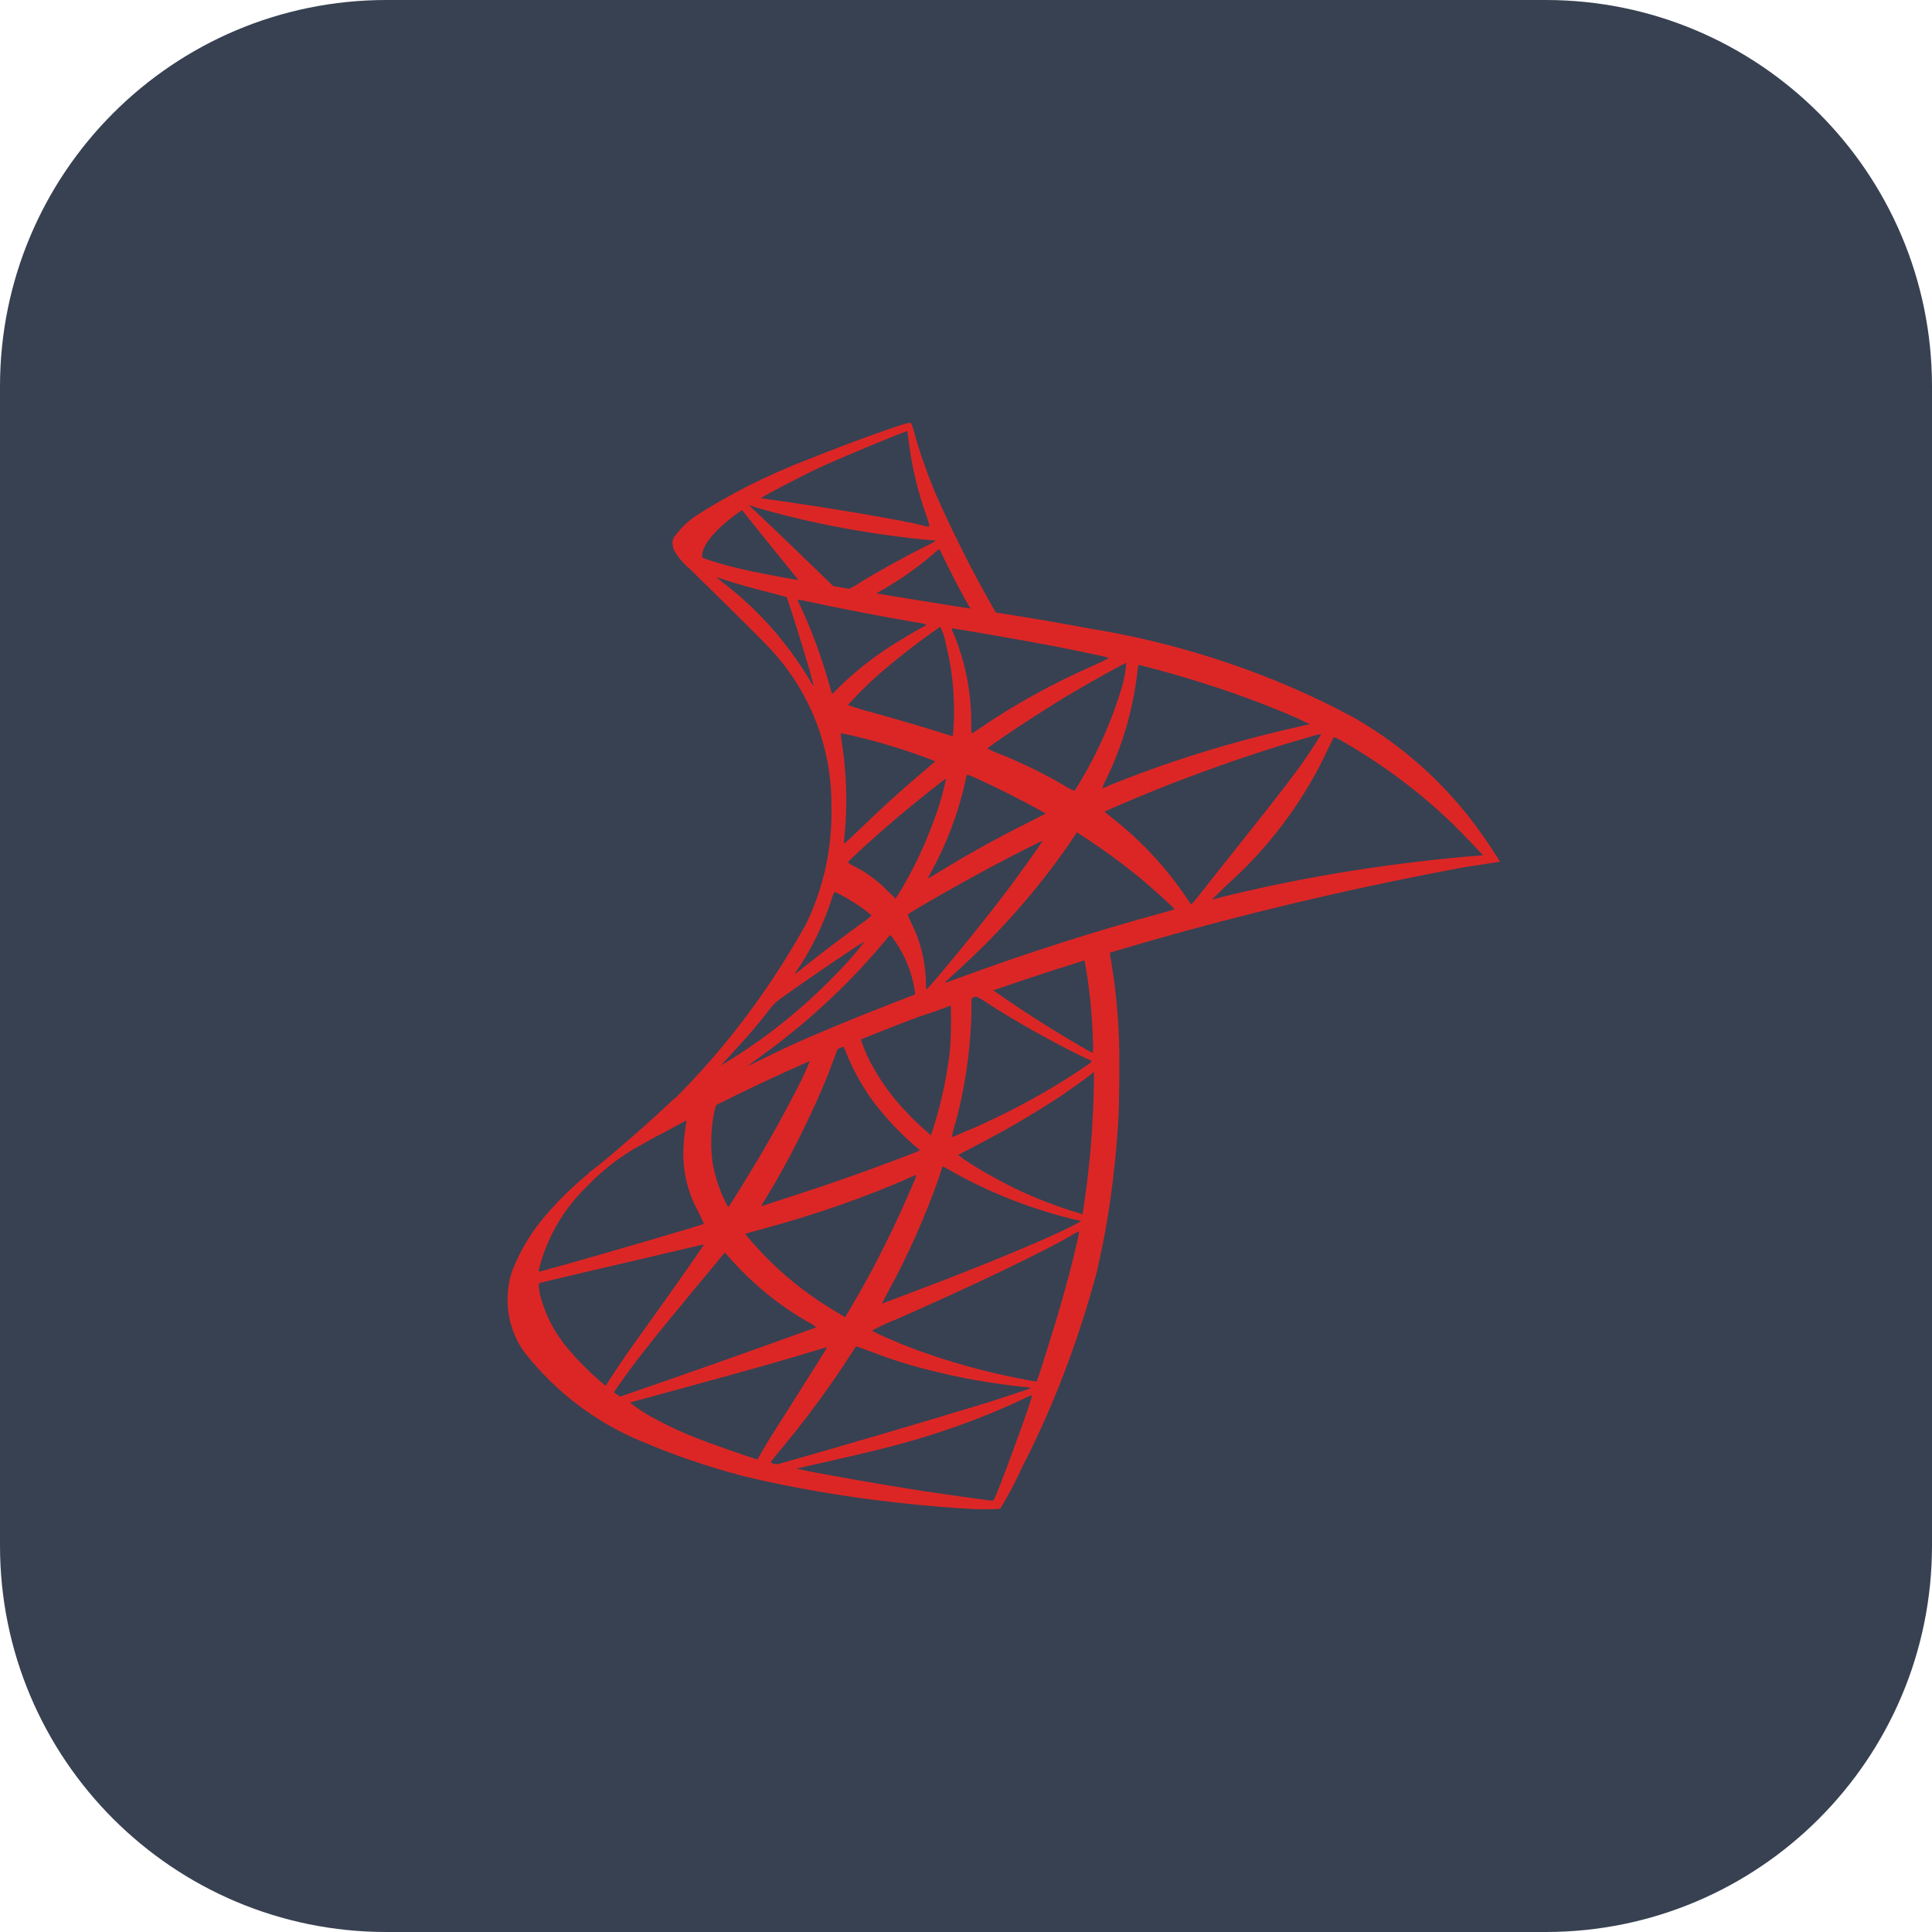
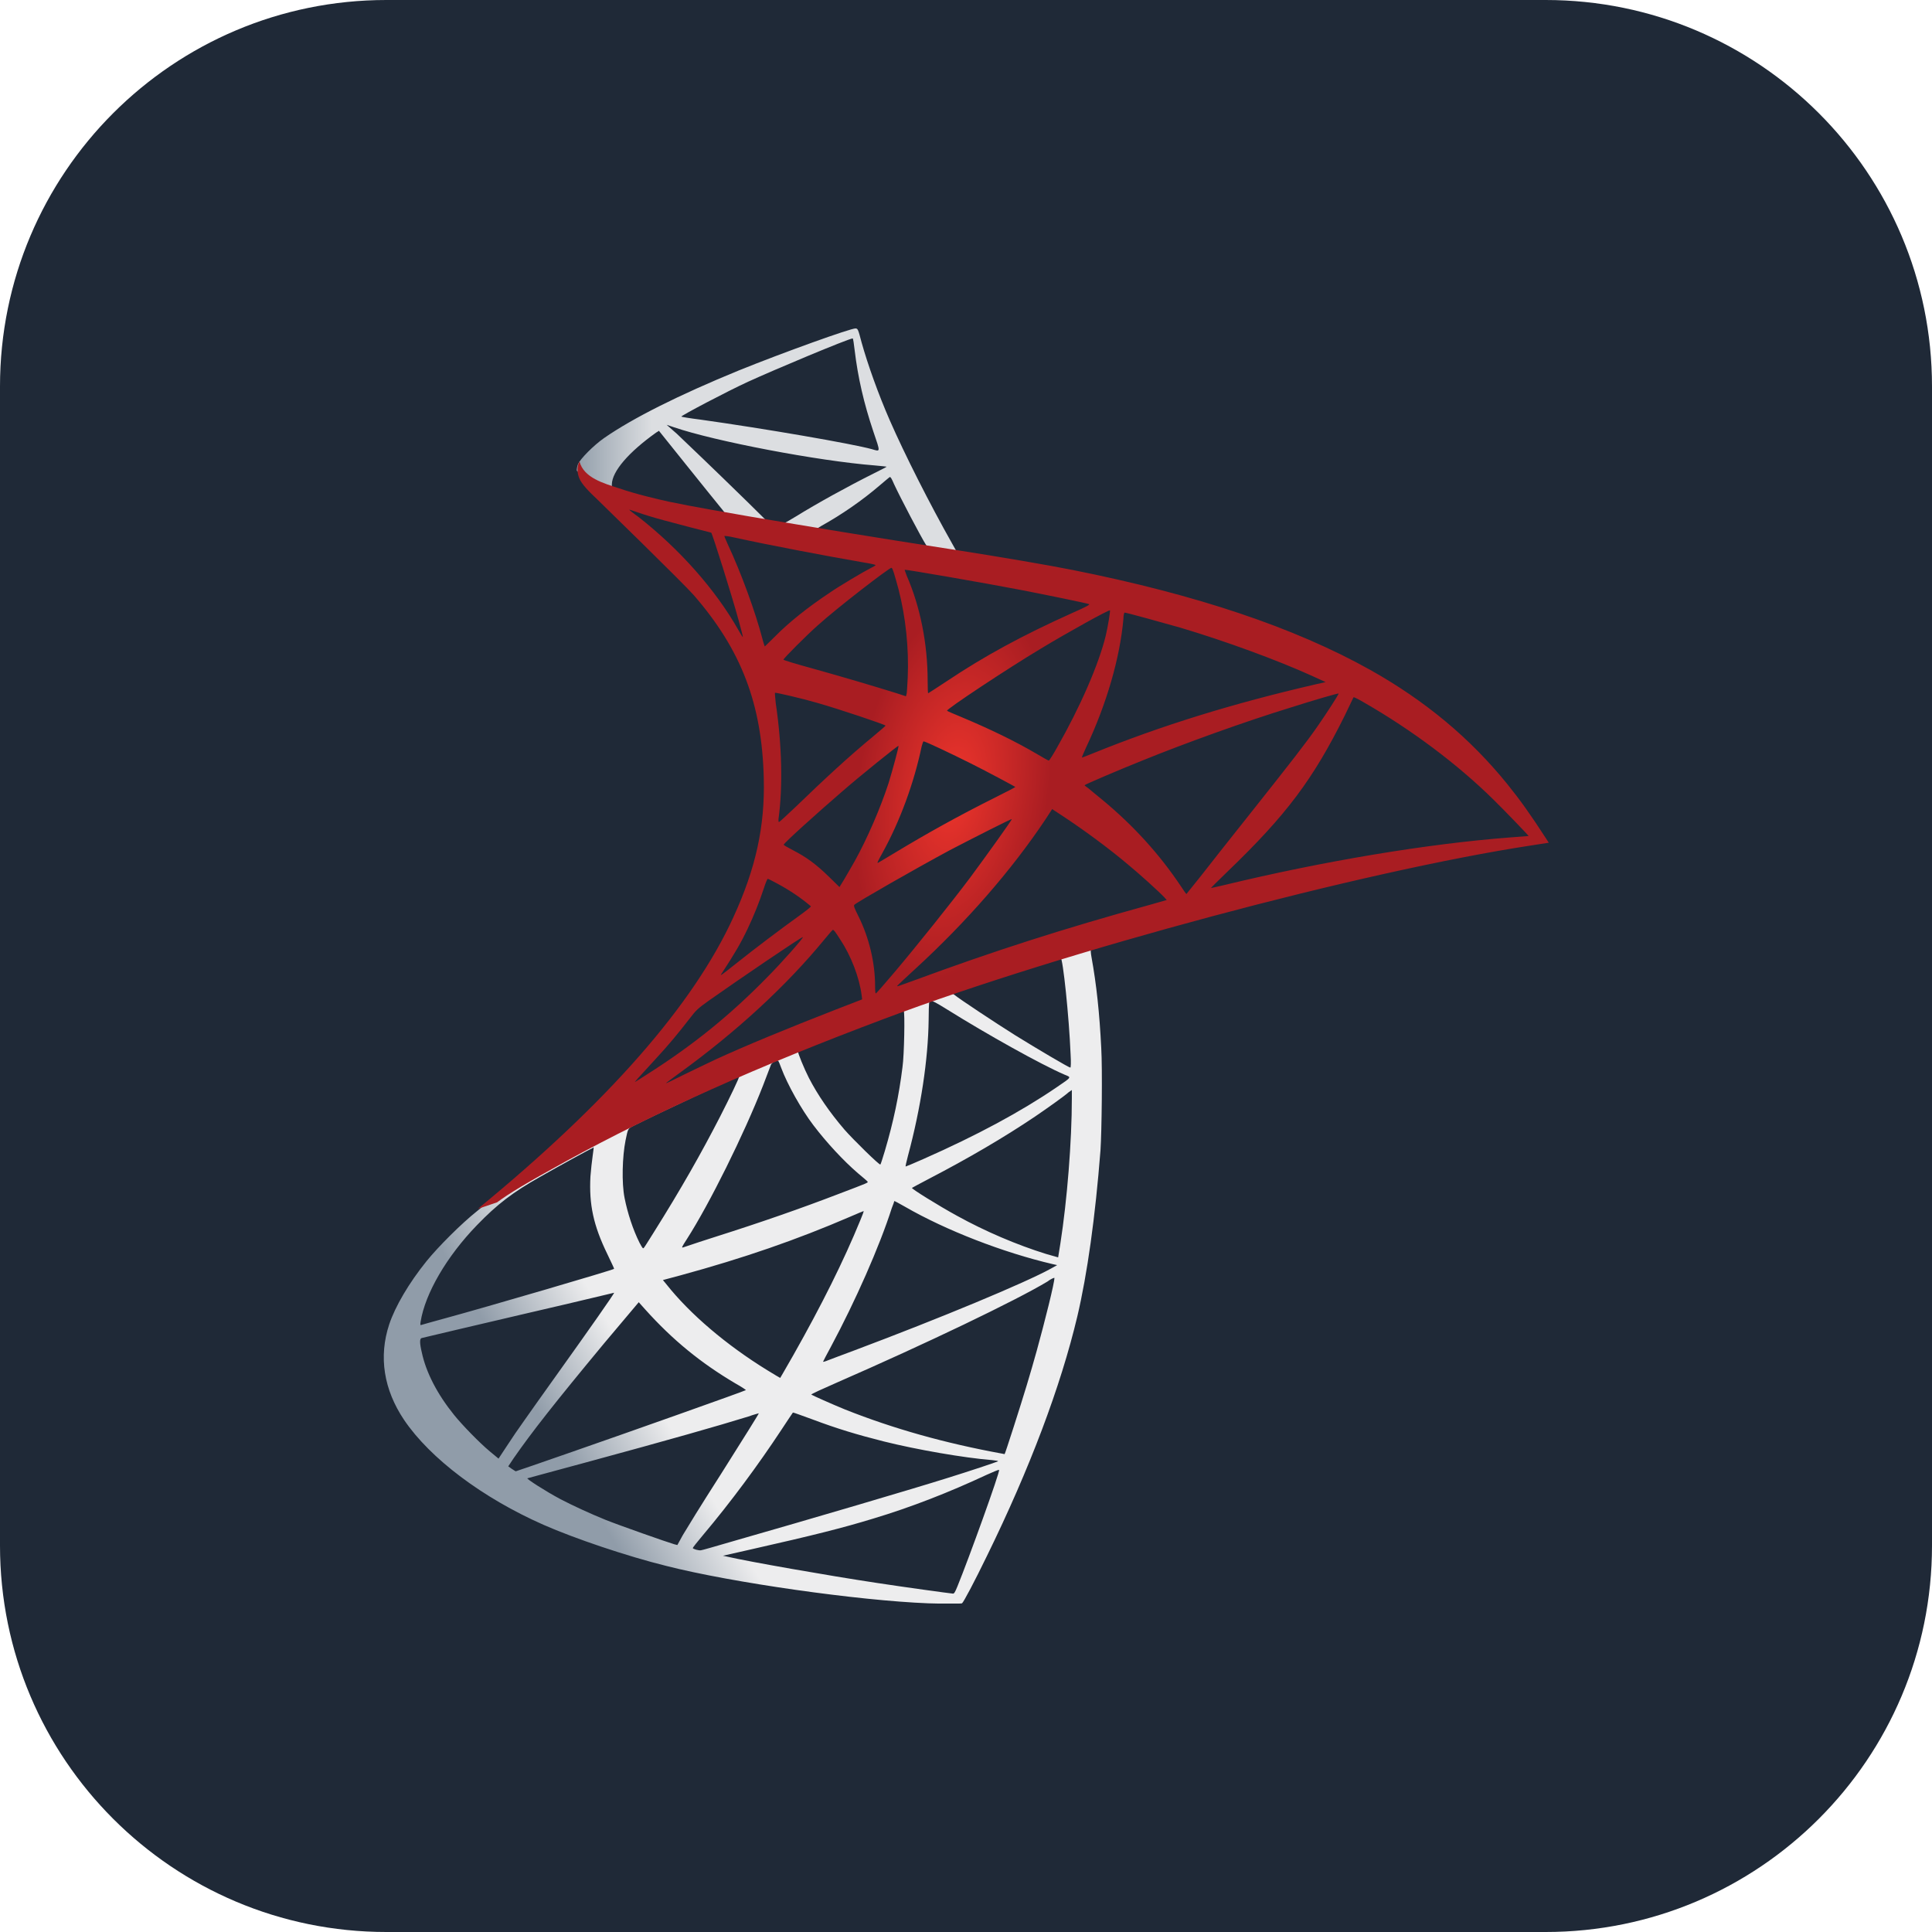
<svg xmlns="http://www.w3.org/2000/svg" viewBox="0 0 256 256" width="256" height="256">
  <defs>
    <clipPath id="bgc">
      <rect width="256" height="256" rx="51.2" />
    </clipPath>
-     <filter id="f_o4" color-interpolation-filters="sRGB">
-       <feFlood flood-color="#dc2626" result="c" />
-       <feComposite in="c" in2="SourceAlpha" operator="in" />
-     </filter>
  </defs>
-   <rect width="256" height="256" rx="51.2" fill="#374151" />
-   <g opacity="1" transform="translate(133,128) rotate(0)" filter="url(#f_o4)">
-     <svg x="-76.8" y="-76.8" width="153.6" height="153.6" viewBox="0 0 32 32">
-       <g id="SVGRepo_bgCarrier" stroke-width="0" />
-       <g id="SVGRepo_tracerCarrier" stroke-linecap="round" stroke-linejoin="round" />
-       <g id="SVGRepo_iconCarrier">
-         <path d="M16.776 27.848h0.008c0.019 0.047-0.719 2.087-0.987 2.734-0.061 0.145-0.082 0.181-0.115 0.179q-0.897-0.113-1.791-0.25c-1.132-0.172-3.028-0.504-3.506-0.612l-0.111-0.025 0.679-0.152c1.455-0.327 2.153-0.504 2.862-0.721 1.059-0.328 1.944-0.677 2.797-1.083l-0.125 0.054c0.076-0.039 0.173-0.080 0.271-0.116l0.020-0.006zM11.124 26.522c0.006 0.006-0.316 0.522-0.882 1.415-0.24 0.376-0.511 0.806-0.604 0.952-0.094 0.147-0.23 0.372-0.302 0.5l-0.134 0.231-0.067-0.017c-0.162-0.044-1.311-0.45-1.613-0.57-0.429-0.17-0.777-0.333-1.114-0.514l0.057 0.028c-0.299-0.149-0.555-0.314-0.793-0.503l0.009 0.007 1.381-0.377c1.989-0.542 3.090-0.854 3.811-1.080 0.136-0.041 0.249-0.074 0.25-0.071zM11.926 26.5c0.004-0.004 0.206 0.067 0.452 0.16 0.447 0.178 1.009 0.357 1.584 0.501l0.099 0.021c0.713 0.185 1.579 0.34 2.463 0.435l0.083 0.007c0.1 0.008 0.152 0.020 0.137 0.030-0.031 0.020-0.7 0.242-1.191 0.397q-2.889 0.879-5.793 1.703c-0.003 0-0.007 0-0.011 0-0.068 0-0.132-0.019-0.187-0.051l0.002 0.001c0.080-0.115 0.16-0.215 0.244-0.311l-0.003 0.003c0.613-0.73 1.22-1.538 1.781-2.379l0.063-0.1q0.137-0.21 0.275-0.419zM8.302 23.909l0.146 0.164c0.605 0.684 1.308 1.264 2.092 1.72l0.040 0.022c0.093 0.047 0.173 0.1 0.245 0.161l-0.002-0.001q-2.698 0.978-5.411 1.912-0.046-0.028-0.090-0.060l-0.084-0.060 0.131-0.19c0.425-0.616 0.96-1.293 2.131-2.702zM7.721 23.687c0.011 0.011-0.567 0.838-1.375 1.969l-0.734 1.028c-0.121 0.174-0.306 0.447-0.411 0.61l-0.191 0.295-0.202-0.171c-0.305-0.268-0.581-0.55-0.836-0.851l-0.010-0.012c-0.346-0.409-0.609-0.901-0.753-1.441l-0.006-0.026c-0.047-0.217-0.050-0.327-0.004-0.341q1.207-0.291 2.417-0.569l1.625-0.381c0.261-0.063 0.477-0.113 0.48-0.111zM18.077 23.333l0.003 0.004c0 0.1-0.229 1.035-0.42 1.712-0.16 0.566-0.295 1.010-0.544 1.796q-0.095 0.318-0.21 0.63c-1.418-0.246-2.677-0.611-3.875-1.096l0.126 0.045q-0.407-0.159-0.799-0.354c0.163-0.092 0.363-0.189 0.569-0.273l0.038-0.014c2.068-0.901 4.21-1.928 4.942-2.369 0.048-0.035 0.104-0.062 0.165-0.079l0.004-0.001zM13.591 21.767c-0.025 0.084-0.052 0.154-0.083 0.222l0.004-0.011c-0.538 1.267-1.066 2.309-1.651 3.314l0.075-0.14q-0.15 0.275-0.315 0.541c-0.006 0-0.142-0.082-0.305-0.181-0.921-0.554-1.705-1.225-2.363-2.007l-0.012-0.014-0.080-0.1 0.415-0.114c1.572-0.423 2.898-0.894 4.176-1.452l-0.19 0.074c0.178-0.075 0.325-0.136 0.327-0.132zM14.313 21.53c0.099 0.047 0.179 0.092 0.257 0.14l-0.011-0.006c1.001 0.57 2.161 1.034 3.385 1.332l0.093 0.019 0.105 0.025-0.144 0.079c-0.602 0.335-2.588 1.161-4.616 1.921q-0.321 0.12-0.641 0.242c-0.030 0.015-0.064 0.027-0.1 0.033l-0.002 0c0-0.005 0.084-0.165 0.186-0.357 0.501-0.908 0.983-1.983 1.381-3.098l0.049-0.157c0.029-0.091 0.055-0.169 0.059-0.172zM7.229 20.261c0.019 0 0.014 0.035-0.015 0.201q-0.037 0.242-0.051 0.487c-0.005 0.069-0.008 0.149-0.008 0.229 0 0.585 0.151 1.135 0.416 1.612l-0.009-0.017c0.092 0.187 0.165 0.342 0.161 0.345-0.034 0.029-3.037 0.907-3.981 1.166l-0.544 0.15c-0.034 0.010-0.036 0.003-0.025-0.075 0.231-0.9 0.694-1.671 1.32-2.273l0.002-0.002c0.426-0.449 0.918-0.83 1.462-1.128l0.031-0.015q0.614-0.352 1.24-0.681zM18.491 18.92v0.192c-0.014 1.331-0.129 2.624-0.339 3.885l0.020-0.146c-0.907-0.265-1.694-0.598-2.432-1.008l0.060 0.030c-0.412-0.217-0.759-0.434-1.090-0.671l0.028 0.019c0.004-0.005 0.192-0.104 0.417-0.221 0.984-0.509 1.797-0.993 2.58-1.517l-0.096 0.060c0.277-0.185 0.694-0.486 0.786-0.567zM10.658 18.602c-0.156 0.381-0.305 0.689-0.47 0.988l0.025-0.050c-0.439 0.857-0.924 1.701-1.566 2.73l-0.227 0.36c-0.023 0.034-0.033 0.023-0.102-0.117-0.153-0.304-0.274-0.656-0.346-1.026l-0.004-0.026c-0.027-0.18-0.043-0.388-0.043-0.599 0-0.267 0.025-0.527 0.072-0.78l-0.004 0.026c0.059-0.284 0.056-0.277 0.19-0.345 0.577-0.296 2.457-1.177 2.475-1.161zM11.568 18.227l0.012 0.005c0.025 0.046 0.048 0.1 0.068 0.156l0.002 0.008c0.21 0.515 0.462 0.96 0.764 1.366l-0.012-0.016c0.378 0.497 0.795 0.932 1.258 1.314l0.013 0.011c0.029 0.025 0.037 0.020-0.702 0.3q-1.421 0.536-2.867 1c-0.409 0.132-0.755 0.244-0.769 0.25-0.041 0.014-0.029-0.011 0.091-0.197 0.625-1.019 1.226-2.208 1.732-3.446l0.061-0.168c0.077-0.2 0.152-0.4 0.166-0.445 0.010-0.054 0.048-0.098 0.099-0.115l0.001-0c0.024-0.013 0.051-0.020 0.081-0.021h0zM14.536 17.057c0.006 0.137 0.010 0.299 0.010 0.46 0 0.302-0.013 0.602-0.038 0.898l0.003-0.039c-0.107 0.858-0.29 1.635-0.547 2.376l0.024-0.081c-0.306-0.259-0.582-0.528-0.838-0.816l-0.007-0.008c-0.314-0.355-0.592-0.753-0.82-1.183l-0.016-0.033c-0.092-0.173-0.177-0.377-0.245-0.589l-0.008-0.027c0.070-0.050 2.463-0.975 2.481-0.959zM15.165 16.816c0.15 0.056 0.28 0.129 0.397 0.218l-0.004-0.003c0.753 0.486 1.653 0.995 2.582 1.456l0.167 0.075c0.17 0.075 0.189 0.045-0.2 0.309-0.892 0.596-1.917 1.156-2.991 1.626l-0.13 0.051q-0.205 0.094-0.414 0.177c0.010-0.093 0.029-0.178 0.056-0.259l-0.003 0.009c0.278-0.949 0.452-2.043 0.483-3.174l0-0.018c0.002-0.452 0.002-0.455 0.046-0.466h0.008zM18.224 15.813c0.131 0.671 0.216 1.455 0.238 2.255l0 0.020c0.005 0.041 0.008 0.088 0.008 0.136 0 0.061-0.005 0.121-0.014 0.179l0.001-0.006c-0.035 0-0.769-0.431-1.29-0.757q-0.738-0.465-1.452-0.965c-0.044-0.035-0.039-0.036 0.332-0.164 0.631-0.217 2.129-0.697 2.177-0.697zM19.599 15.007l-6.008 1.959-5.223 2.307-1.462 0.387q-0.559 0.529-1.185 1.075c-0.462 0.401-0.895 0.765-1.225 1.027-0.436 0.362-0.826 0.749-1.18 1.167l-0.011 0.014c-0.359 0.426-0.656 0.919-0.867 1.455l-0.012 0.036c-0.079 0.232-0.124 0.499-0.124 0.777 0 0.553 0.18 1.064 0.485 1.477l-0.005-0.007c0.853 1.079 1.957 1.921 3.227 2.445l0.053 0.019c0.788 0.341 1.749 0.672 2.738 0.934l0.149 0.034c1.786 0.425 3.893 0.737 6.048 0.869l0.108 0.005c0.113 0.007 0.244 0.010 0.377 0.010 0.148 0 0.294-0.005 0.439-0.014l-0.020 0.001c0.188-0.303 0.384-0.668 0.559-1.044l0.028-0.068c0.836-1.607 1.563-3.48 2.084-5.438l0.044-0.196c0.257-1.126 0.45-2.463 0.538-3.828l0.004-0.077c0.034-0.442 0.046-1.916 0.020-2.417-0.035-0.783-0.117-1.516-0.244-2.234l0.015 0.102c-0.011-0.041-0.017-0.088-0.017-0.136 0-0.018 0.001-0.036 0.003-0.053l-0 0.002c0.017-0.012 0.074-0.031 0.812-0.246zM14.214 4.5c0.019 0.001 0.040 0.040 0.096 0.164 0.155 0.34 0.637 1.26 0.754 1.437 0.037 0.059 0.1 0.062-0.541-0.041-1.537-0.247-2.036-0.331-2.036-0.341 0.030-0.026 0.064-0.049 0.101-0.066l0.003-0.001c0.524-0.297 0.977-0.614 1.396-0.969l-0.013 0.011 0.219-0.184zM8.776 3.414l0.639 0.797c0.352 0.437 0.705 0.873 0.782 0.967 0.047 0.052 0.092 0.109 0.132 0.17l0.003 0.005c-0.017 0.014-0.925-0.162-1.406-0.274q-0.508-0.108-1.003-0.265l-0.25-0.080 0.001-0.061c0.004-0.306 0.39-0.759 1.045-1.22zM8.955 3.271l0.176 0.060c1.353 0.403 2.955 0.72 4.601 0.89l0.116 0.010c0.15 0.013 0.277 0.026 0.281 0.030-0.078 0.049-0.171 0.099-0.268 0.145l-0.017 0.007c-0.644 0.322-1.353 0.716-1.844 1.023-0.085 0.059-0.181 0.113-0.283 0.157l-0.011 0.004q-0.107-0.015-0.212-0.034l-0.18-0.029-0.456-0.444c-0.801-0.775-1.426-1.375-1.668-1.6zM13.331 1.237h0.006c0.004 0.004 0.021 0.131 0.040 0.281 0.091 0.715 0.246 1.362 0.463 1.979l-0.020-0.067c0.167 0.5 0.17 0.471-0.030 0.415-0.462-0.129-2.539-0.485-4.041-0.694q-0.224-0.029-0.446-0.066c-0.019-0.019 1.083-0.596 1.572-0.825 0.626-0.29 2.333-1 2.457-1.023zM13.407 1.004c-0.1-0.012-1.713 0.569-2.749 0.988-1.215 0.464-2.258 0.999-3.234 1.63l0.067-0.041c-0.242 0.166-0.445 0.369-0.605 0.604l-0.005 0.008c-0.017 0.045-0.026 0.097-0.026 0.151 0 0.001 0 0.002 0 0.003v-0l0.61 0.575 1.447 0.462 3.448 0.617 3.94 0.677 0.040-0.337-0.035-0.006-0.519-0.083-0.106-0.185q-0.803-1.417-1.471-2.905c-0.223-0.49-0.448-1.098-0.634-1.722l-0.028-0.108c-0.085-0.304-0.094-0.322-0.14-0.329zM12.159 15.326c-0.275 0.353-0.553 0.667-0.85 0.962l-0.001 0.001c-0.829 0.851-1.753 1.602-2.757 2.239l-0.062 0.037c-0.135 0.086-0.257 0.162-0.275 0.172-0.029 0.017 0.010-0.027 0.482-0.542 0.297-0.324 0.525-0.592 0.785-0.928 0.121-0.174 0.272-0.318 0.446-0.429l0.006-0.004c0.671-0.485 2.208-1.526 2.226-1.508zM12.863 15.152c0.021-0.004 0.050 0.035 0.174 0.219 0.252 0.376 0.431 0.823 0.506 1.304l0.002 0.019 0.010 0.091-0.621 0.24c-1.112 0.432-2.138 0.858-2.832 1.175-0.194 0.090-0.535 0.252-0.759 0.365s-0.406 0.2-0.406 0.195 0.14-0.111 0.312-0.235c1.29-0.925 2.411-1.962 3.392-3.121l0.022-0.027c0.094-0.115 0.18-0.215 0.191-0.222l0.008-0.002zM11.335 13.952c0.387 0.187 0.72 0.403 1.023 0.654l-0.008-0.007c-0.077 0.081-0.163 0.152-0.257 0.212l-0.006 0.003c-0.431 0.311-1.087 0.805-1.466 1.107-0.4 0.319-0.414 0.329-0.369 0.259 0.208-0.3 0.41-0.643 0.586-1.002l0.021-0.047c0.125-0.254 0.253-0.568 0.363-0.891l0.017-0.059c0.023-0.087 0.056-0.163 0.098-0.232l-0.002 0.004zM17.071 12.546c0.011 0.011-0.615 0.887-0.986 1.382-0.445 0.591-1.237 1.581-1.782 2.224q-0.209 0.255-0.432 0.496c-0.012 0.004-0.019-0.062-0.020-0.166-0.005-0.596-0.147-1.157-0.395-1.657l0.010 0.022c-0.104-0.21-0.121-0.26-0.1-0.28 0.085-0.077 1.408-0.832 2.242-1.278 0.574-0.307 1.453-0.755 1.463-0.743zM18.019 12.309l0.221 0.144c0.597 0.393 1.109 0.773 1.598 1.179l-0.030-0.024c0.257 0.215 0.756 0.662 0.858 0.77l0.055 0.059-0.367 0.103q-2.818 0.769-5.561 1.779c-0.209 0.076-0.387 0.14-0.4 0.14-0.026 0-0.052 0.024 0.416-0.407 1.136-1.036 2.14-2.184 3.006-3.435l0.044-0.067zM14.41 10.824c-0.076 0.354-0.158 0.647-0.255 0.933l0.017-0.059c-0.293 0.865-0.646 1.612-1.072 2.309l0.028-0.050-0.112 0.184-0.254-0.246c-0.241-0.246-0.52-0.454-0.827-0.616l-0.018-0.009c-0.084-0.038-0.156-0.081-0.224-0.13l0.004 0.002c0-0.037 0.775-0.741 1.372-1.247 0.429-0.362 1.33-1.083 1.34-1.072zM15.004 10.719c0.064 0.012 0.654 0.287 1.098 0.51 0.406 0.204 1.022 0.532 1.053 0.561 0.004 0.004-0.212 0.116-0.482 0.251-0.854 0.427-1.585 0.83-2.347 1.296-0.219 0.134-0.4 0.242-0.406 0.242-0.019 0-0.012-0.016 0.11-0.239 0.395-0.721 0.713-1.557 0.91-2.438l0.012-0.064c0.018-0.077 0.037-0.125 0.051-0.121zM25.111 9.682c0.099 0.034 0.184 0.076 0.263 0.128l-0.004-0.003c1.152 0.666 2.147 1.421 3.038 2.283l-0.004-0.004c0.242 0.237 0.834 0.854 0.825 0.858l-0.454 0.036c-2.513 0.227-4.799 0.622-7.020 1.182l0.309-0.066c-0.16 0.037-0.297 0.070-0.307 0.070-0.009 0 0.166-0.175 0.389-0.39 1.136-1.011 2.063-2.229 2.726-3.598l0.030-0.069c0.11-0.222 0.204-0.416 0.207-0.427h0.003zM24.764 9.591c0.009 0.010-0.292 0.481-0.48 0.75-0.275 0.392-0.671 0.907-1.576 2.046l-1.192 1.502q-0.163 0.212-0.336 0.416c-0.042-0.053-0.084-0.112-0.124-0.174l-0.005-0.009c-0.525-0.777-1.132-1.445-1.821-2.018l-0.016-0.013q-0.166-0.139-0.337-0.272c-0.035-0.024-0.065-0.049-0.092-0.078l-0-0c0-0.012 0.771-0.342 1.36-0.582q1.71-0.687 3.471-1.237c0.552-0.169 1.14-0.337 1.148-0.33zM11.505 9.578c0.012-0.012 0.642 0.135 0.986 0.231 0.668 0.187 1.205 0.372 1.729 0.582l-0.115-0.040c0 0.005-0.121 0.111-0.269 0.235-0.594 0.496-1.167 1.016-1.853 1.678q-0.185 0.186-0.385 0.356c-0.009 0-0.012-0.029-0.008-0.062 0.040-0.341 0.063-0.736 0.063-1.136 0-0.566-0.045-1.122-0.133-1.663l0.008 0.059c-0.013-0.070-0.022-0.152-0.025-0.235l-0-0.003zM19.728 7.689c0.041 0 0.869 0.225 1.296 0.354 1.245 0.372 2.271 0.756 3.265 1.198l-0.172-0.068 0.331 0.15-0.234 0.054c-2.031 0.457-3.779 1.013-5.459 1.701l0.226-0.082c-0.134 0.055-0.25 0.1-0.259 0.1 0.025-0.088 0.057-0.165 0.097-0.237l-0.003 0.006c0.438-0.879 0.748-1.902 0.874-2.981l0.004-0.044c0.007-0.084 0.022-0.151 0.034-0.151zM19.383 7.635c-0.018 0.223-0.054 0.427-0.106 0.625l0.006-0.025c-0.297 0.999-0.686 1.869-1.171 2.675l0.029-0.052c-0.064 0.119-0.127 0.22-0.196 0.316l0.006-0.008c-0.106-0.045-0.196-0.093-0.281-0.148l0.007 0.004c-0.493-0.292-1.078-0.584-1.685-0.836l-0.096-0.035q-0.176-0.069-0.347-0.15c-0.030-0.027 1.428-0.993 2.202-1.457 0.619-0.371 1.615-0.926 1.632-0.908zM14.559 6.68c0.014-0.013 1.879 0.31 2.727 0.472 0.632 0.121 1.546 0.312 1.601 0.336 0.027 0.010-0.067 0.062-0.371 0.2-1.147 0.504-2.124 1.044-3.045 1.66l0.071-0.045c-0.232 0.155-0.426 0.282-0.43 0.282-0.006-0.063-0.009-0.136-0.009-0.209 0-0.027 0-0.055 0.001-0.082l-0 0.004c0-0.005 0-0.011 0-0.018 0-0.885-0.18-1.727-0.504-2.494l0.016 0.042c-0.021-0.042-0.040-0.092-0.055-0.144l-0.001-0.006zM14.247 6.635c0.075 0.146 0.132 0.316 0.16 0.495l0.001 0.010c0.14 0.544 0.22 1.168 0.22 1.811 0 0.232-0.010 0.462-0.031 0.689l0.002-0.029-0.015 0.047-0.234-0.075c-0.485-0.155-1.275-0.387-1.952-0.575q-0.354-0.091-0.7-0.212c0.256-0.284 0.518-0.546 0.793-0.794l0.009-0.008c0.519-0.453 1.088-0.899 1.68-1.314l0.066-0.044zM10.314 5.888c0.091 0.009 0.174 0.024 0.255 0.045l-0.011-0.002c0.774 0.17 2.156 0.437 3.043 0.587 0.101 0.012 0.192 0.032 0.28 0.062l-0.010-0.003c-0.035 0.031-0.075 0.057-0.12 0.076l-0.003 0.001c-0.149 0.075-0.752 0.436-0.953 0.571-0.482 0.319-0.903 0.657-1.29 1.029l0.003-0.003q-0.12 0.123-0.246 0.24c-0.019-0.047-0.037-0.105-0.050-0.163l-0.001-0.008c-0.244-0.87-0.521-1.608-0.851-2.316l0.039 0.093q-0.049-0.101-0.089-0.206zM8.077 5.271c0.068 0.016 0.126 0.035 0.181 0.056l-0.010-0.003c0.17 0.058 0.395 0.125 0.657 0.199 0.182 0.050 0.384 0.105 0.599 0.159 0.272 0.070 0.499 0.13 0.501 0.134 0.030 0.034 0.489 1.497 0.645 2.058 0.060 0.215 0.105 0.394 0.101 0.397-0.041-0.051-0.079-0.108-0.11-0.169l-0.003-0.006c-0.626-1.039-1.406-1.916-2.321-2.628l-0.021-0.016q-0.113-0.086-0.22-0.18zM6.908 4.135c-0.030 0.059-0.048 0.128-0.048 0.202 0 0.070 0.016 0.136 0.044 0.194l-0.001-0.003c0.114 0.197 0.256 0.364 0.422 0.502l0.003 0.002s2.018 1.969 2.266 2.254c1.023 1.118 1.65 2.613 1.65 4.254 0 0.021-0 0.043-0 0.064l0-0.003c0.001 0.050 0.002 0.109 0.002 0.168 0 1.128-0.265 2.193-0.736 3.138l0.018-0.041c-1.527 2.742-3.544 5.030-5.954 6.82l-0.057 0.040 0.45-0.15c0.456-0.317 0.985-0.635 1.533-0.919l0.081-0.038c2.067-1.14 4.539-2.27 7.096-3.225l0.4-0.131c4.265-1.603 9.372-3.016 14.634-3.989l0.991-0.152-0.062-0.1c-0.31-0.491-0.61-0.909-0.933-1.309l0.020 0.026c-0.886-1.084-1.955-1.981-3.165-2.653l-0.056-0.028c-2.024-1.075-4.373-1.893-6.854-2.328l-0.144-0.021q-1.365-0.257-2.738-0.469-2.456-0.377-4.904-0.8c-0.531-0.094-1.325-0.226-1.851-0.34-0.488-0.104-0.891-0.215-1.284-0.346l0.083 0.024c-0.335-0.131-0.806-0.259-0.907-0.643z" />
-       </g>
+   <rect width="256" height="256" rx="51.2" fill="#1f2937" />
+   <g opacity="1" transform="translate(128,128) rotate(0)">
+     <svg x="-84.48" y="-84.48" width="168.96" height="168.96" viewBox="0 0 512 512">
+       <linearGradient id="SVGUx8KUc3H" x1="-8349.31" x2="-7373.615" y1="6802.055" y2="6225.533" gradientTransform="translate(416.54 202.903)scale(.038)" gradientUnits="userSpaceOnUse">
+         <stop offset="0" stop-color="#909ca9" />
+         <stop offset="1" stop-color="#ededee" />
+       </linearGradient>
+       <path fill="url(#SVGUx8KUc3H)" d="M317.5 239L215 272.5l-89.2 39.4l-25 6.6c-6.4 6-13 12.2-20.2 18.4c-7.9 6.8-15.3 13-20.9 17.5c-6.3 5-15.6 14.3-20.3 20.1c-7.1 8.8-12.6 18.2-15 25.4c-4.3 13-2.2 26.2 6 38.4c10.5 15.5 31.5 31.3 56 42.1c12.5 5.5 33.5 12.6 49.3 16.5c26.3 6.7 77.1 13.9 105.1 15c5.7.2 13.3.2 13.6 0c.6-.4 5-8.7 10-19c17.2-35.1 29.6-68 36.3-96.2c4-17 7.2-39.8 9.3-66.7c.5-7.5.8-32.7.3-41.2c-.7-13.9-1.9-25.3-3.9-36.3c-.3-1.6-.4-3.1-.2-3.2c.3-.2 1.2-.5 13.9-4.2zM294 252.7c.9 0 3.4 23.8 4 38.8c.2 3.2.1 5.3-.1 5.3c-.6 0-13.1-7.4-22-12.9c-7.8-4.9-22.5-14.6-24.8-16.5c-.8-.5-.7-.6 5.7-2.8c10.8-3.6 36.4-11.9 37.2-11.9m-52.2 17.2c.7 0 2.5 1 6.7 3.6c16 10 37.7 22.1 47 26.1c2.9 1.2 3.2.8-3.4 5.3c-14.1 9.6-31.7 19.1-53.2 28.6c-3.8 1.7-7 3-7.1 3c-.2 0 .3-1.9.9-4.3c5.2-19.3 8.1-38.8 8.3-54.5c.1-7.6.1-7.6.8-7.8q-.15 0 0 0M231 274c.5.5.2 17.8-.5 22.6c-1.4 11.3-3.6 21.9-7.1 33.7c-.9 2.9-1.6 5.3-1.8 5.4c-.3.4-10.9-10-14.4-14c-6-7-10.8-14-14.3-20.8c-1.8-3.5-4.6-10.3-4.3-10.5c1.3-.8 42.1-16.7 42.4-16.4m-50.6 20c.1 0 .2 0 .2.1c.2.2.7 1.4 1.2 2.8c2.5 6.7 8.1 16.7 12.9 23c5.3 7 12.2 14.4 17.9 19.3c1.9 1.6 3.6 3 3.8 3.3c.5.5.6.4-12 5.2c-14.6 5.6-30.6 11.2-48.9 17c-4.4 1.4-8.7 2.8-13.1 4.3c-.7.2-.5-.2 1.5-3.3c9.1-14.2 22.9-42 30.6-61.7c1.3-3.4 2.6-6.8 2.9-7.6c.3-1.1.7-1.5 1.7-2c.5-.3 1-.4 1.3-.4m-15.5 6.4c.2.2-3.7 8.4-7.6 16c-7.5 14.6-15.7 29.1-26.7 46.6c-1.9 3-3.6 5.8-3.9 6.1c-.4.5-.5.4-1.8-2c-2.6-5.2-4.8-11.9-6-18c-1.2-6-.9-16.6.4-23.1c1-4.8.9-4.7 3.3-5.9c9.9-5 41.9-20 42.3-19.7m133.6 5.4v3.3c0 17.3-1.9 41-4.6 58.3c-.5 3-.9 5.5-.9 5.6c0 0-2.2-.6-4.9-1.4c-11.6-3.6-24.3-9-35.7-15.3c-7.5-4.1-18.4-10.9-18.1-11.2c.1-.1 3.3-1.8 7.1-3.8c15.2-7.9 29.8-16.4 42.4-24.9c4.7-3.2 11.9-8.3 13.4-9.7zm-192.2 23c.3 0 .2.6-.2 3.4c-.3 2-.7 5.7-.9 8.3c-.6 11.3 1.2 19.7 6.8 31.2c1.5 3.2 2.8 5.8 2.7 5.9c-.5.5-51.8 15.5-68 19.9c-4.8 1.3-9 2.5-9.3 2.6c-.5.2-.6.1-.4-1.2c1.8-11.4 10.5-26.3 22.6-38.8c8.1-8.4 14.5-13.3 25.5-19.5c7.9-4.5 20.1-11.2 21-11.5c.1-.3.2-.3.2-.3m120.9 21.6c.1-.1 1.9.9 4.2 2.2c16.6 9.6 39.7 18.5 59.4 23.1l1.8.4l-2.5 1.4c-10.3 5.7-44.2 19.8-78.8 32.8c-5 1.9-10 3.7-10.9 4.1s-1.8.6-1.8.5s1.4-2.8 3.2-6.1c9.7-18.1 19.5-40.2 24.4-55.6c.6-1.4 1-2.7 1-2.8m-12.3 4c.1.1-.5 1.7-1.3 3.6c-6.7 16.4-15.6 34.2-26.9 54.2c-2.9 5.1-5.3 9.2-5.3 9.2c-.1 0-2.4-1.4-5.2-3.1c-16.4-10.1-31-22.5-40.5-34.5l-1.4-1.7l7.1-1.9c25.3-6.9 46.7-14.3 68-23.5c3-1.3 5.4-2.3 5.5-2.3m76.6 26.8s.1 0 0 0c.1 1.8-3.9 17.7-7.1 29.3c-2.7 9.7-5 17.3-9.3 30.7c-1.9 5.9-3.5 10.8-3.6 10.8s-.5-.1-1-.2c-23-4.2-43.6-10-63-17.7c-5.4-2.2-13.2-5.7-13.6-6c-.2-.2 4.5-2.3 10.4-4.9c35.3-15.4 71.8-32.9 84.4-40.5c1.4-1.1 2.6-1.5 2.8-1.5m-176.8 6c.2.2-9.7 14.3-23.5 33.6c-4.8 6.7-10.4 14.6-12.5 17.6c-2.1 2.9-5.3 7.6-7.1 10.4l-3.3 5l-3.5-2.9c-4.1-3.4-11.2-10.7-14.4-14.7c-6.7-8.3-11.2-17-12.9-25c-.9-3.7-.9-5.6-.1-5.8c1.2-.3 21.9-5.2 41.2-9.7c10.8-2.5 23.2-5.4 27.7-6.5c4.7-1.1 8.3-2 8.4-2m9.9 3.8l2.5 2.8c11.2 12.5 22.6 21.7 36.3 29.8c2.5 1.4 4.3 2.6 4.2 2.7c-.5.4-47.9 17.2-69.8 24.8c-12.3 4.3-22.5 7.8-22.6 7.8s-.8-.5-1.6-1l-1.4-1l2.2-3.3c7.3-10.5 16.4-22.1 36.3-46.1zm61.9 44.3c.1-.1 3.5 1.2 7.7 2.7c10.1 3.8 18.1 6.2 28.8 8.9c13.2 3.3 32.2 6.6 43.5 7.5c1.7.2 2.6.3 2.3.5c-.5.3-11.9 4.1-20.3 6.7c-13.3 4.2-54 16.2-87.2 25.7c-6.1 1.8-11.4 3.3-11.7 3.3c-.8.2-3.3-.5-3.3-.9c0-.2 1.9-2.6 4.1-5.2c11.2-13.3 22.2-28.2 31.5-42.3c2.4-3.7 4.6-6.9 4.6-6.9m-13.7.3c.1.1-5.4 8.9-15 24.1c-4.1 6.4-8.7 13.7-10.3 16.3c-1.5 2.5-3.9 6.4-5.2 8.5l-2.2 4l-1.2-.3c-2.8-.8-22.4-7.7-27.6-9.8c-6.4-2.6-13.1-5.7-18.1-8.3c-6.2-3.3-13.9-8.3-13.3-8.4c.2-.1 10.8-2.9 23.6-6.4c33.9-9.2 52.8-14.6 65.1-18.4c2.2-.8 4.2-1.3 4.2-1.3m96.5 22.7c.4.8-12.2 35.7-16.7 46.7c-1 2.5-1.4 3.1-1.9 3c-1.3-.1-19.5-2.6-30.6-4.3c-19.3-2.9-51.7-8.6-59.8-10.5l-1.9-.4l11.5-2.6c24.8-5.6 36.7-8.6 48.8-12.3c15.3-4.6 30.4-10.5 45.6-17.6c2.5-1.1 4.5-2 5-2" />
+       <linearGradient id="SVGLOorPgEs" x1="-8327.409" x2="-7542.341" y1="-4063.775" y2="-4063.775" gradientTransform="translate(416.54 202.903)scale(.038)" gradientUnits="userSpaceOnUse">
+         <stop offset="0" stop-color="#939fab" />
+         <stop offset="1" stop-color="#dcdee1" />
+       </linearGradient>
+       <path fill="url(#SVGLOorPgEs)" d="M211.7 0c-1.7-.2-29.2 9.7-47 16.9c-23.9 9.8-42.5 19.1-54 27.1c-4.3 3-9.6 8.4-10.5 10.5c-.3.8-.5 1.7-.5 2.6l10.4 9.8l24.7 7.9l58.8 10.5L261 97l.7-5.8c-.2 0-.4-.1-.6-.1l-8.8-1.4l-1.8-3.2c-9.1-16.1-19.2-36.1-25.1-49.6c-4.6-10.5-8.9-22.6-11.3-31.2c-1.4-5.3-1.5-5.6-2.4-5.7m-1.2 4c.2.1.5 2.2.8 4.8c1.3 10.9 3.7 21.3 7.5 32.6c2.9 8.5 2.9 8.1-.5 7.1c-7.9-2.2-43.3-8.3-69-11.9c-4.1-.5-7.6-1.1-7.6-1.2c-.3-.3 18.5-10.2 26.8-14c10.7-4.9 39.8-17.1 42-17.4m-74.7 34.7l3 1c16.4 5.6 57.7 13.5 80.5 15.3c2.6.2 4.7.5 4.8.5c.1.1-2.1 1.2-4.9 2.6c-11 5.5-23.1 12.2-31.5 17.4c-2.5 1.5-4.7 2.8-5 2.8s-1.9-.3-3.6-.5l-3.1-.5l-7.7-7.6c-13.6-13.3-24.3-23.5-28.4-27.4zm-3.1 2.4l10.9 13.6c6 7.5 12 14.9 13.3 16.5s2.4 2.9 2.3 3c-.3.2-15.8-2.8-24-4.6c-8.4-1.9-11.9-2.9-17.1-4.5l-4.3-1.4v-1.1c.1-5.2 6.7-12.9 17.8-20.8c.1 0 1.1-.7 1.1-.7m92.8 18.6c.3 0 .7.7 1.6 2.8C229.8 68.3 238 83.9 240 87c.6 1 1.7 1.1-9.2-.7c-26.3-4.3-34.7-5.7-34.7-5.8s.8-.6 1.8-1.2c8.1-4.5 16.4-10.2 23.6-16.4c1.8-1.5 3.4-2.9 3.7-3.1c.1-.1.3-.2.3-.1" />
+       <radialGradient id="SVGFmBK8dCg" cx="-10271.313" cy="-10084.904" r="1042.332" gradientTransform="matrix(-.0365 -.00548 .01109 -.07298 -12.377 -607.168)" gradientUnits="userSpaceOnUse">
+         <stop offset="0" stop-color="#ee352c" />
+         <stop offset="1" stop-color="#a91d22" />
+       </radialGradient>
+       <path fill="url(#SVGFmBK8dCg)" d="M100.8 53.4s-1.7 2.7-.1 6.7c1 2.5 4 5.5 7.3 8.6c0 0 34.5 33.6 38.7 38.4c19.1 22 27.4 43.7 28.1 73.6c.5 19.2-3.2 36.1-12.2 55.7c-16.1 35.2-50.1 74-102.6 117.1l7.7-2.6c5-3.7 11.7-7.7 27.5-16.4c36.5-20 77.6-38.4 128-57.3c72.5-27.3 191.8-59.2 259.7-69.6l7.1-1.1l-1.1-1.7c-6.2-9.6-10.5-15.6-15.6-21.9c-14.9-18.4-32.9-33.4-55-45.8c-30.4-17-69.7-30.2-119.4-40.1c-9.4-1.9-30-5.4-46.7-8c-35.5-5.5-58.4-9.3-83.7-13.6c-9.1-1.6-22.6-3.9-31.6-5.8c-4.6-1-13.6-3.1-20.5-5.5c-5.8-1.9-13.9-4.1-15.6-10.7m20 19.4c.1-.1 1.3.4 2.9.9c2.9 1 6.7 2.2 11.2 3.4l10.2 2.7c4.6 1.2 8.5 2.2 8.6 2.2c.5.5 8.4 25.6 11 35.2c1 3.6 1.8 6.7 1.7 6.7c-.1.1-.9-1.2-1.9-3c-9.1-16-23.4-32.2-40-45.2c-2-1.4-3.7-2.8-3.7-2.9M159 83.3c.4 0 2.1.2 4.2.7c13.2 2.9 36.8 7.4 51.9 10c2.6.4 4.6.9 4.6 1c0 .2-.9.7-2.1 1.3c-2.6 1.3-12.9 7.4-16.3 9.8c-8.6 5.7-16.4 11.9-21.9 17.5c-2.2 2.2-4.2 4.1-4.2 4.1s-.5-1.3-.9-2.9c-2.8-10.8-8.6-26.7-13.9-38c-.8-1.8-1.5-3.4-1.4-3.5c-.1.1-.1 0 0 0m67.1 12.8c.5.2 1.2 2.8 2.8 8.6c2.9 11.2 4.2 23.8 3.7 35.5c-.2 3.3-.3 6.3-.5 6.7l-.2.8l-4-1.3c-8.3-2.6-21.8-6.6-33.3-9.8c-6.6-1.8-11.9-3.4-11.9-3.6c0-.5 9.6-10.1 13.7-13.7c7.7-7 29-23.4 29.7-23.2m5.3.8c.2-.2 32.1 5.3 46.6 8.1c10.8 2.1 26.4 5.3 27.4 5.7c.5.2-1.2 1.1-6.4 3.4c-20.5 9.2-35.7 17.5-50.8 27.6c-4 2.6-7.3 4.8-7.4 4.8s-.2-2.2-.2-5c0-14.7-2.9-29.6-8.4-42.2c-.4-1.2-.9-2.3-.8-2.4m82.4 16.3c.2.2-.8 6.5-1.7 10.2c-2.8 11.5-10.3 28.7-19.5 44.8c-1.6 2.9-3.1 5.2-3.3 5.3s-2.2-1.1-4.6-2.5c-9-5.3-19.2-10.2-30.4-14.9c-3.1-1.3-5.8-2.4-5.9-2.6c-.5-.5 24.4-17 37.6-24.9c10.4-6.3 27.5-15.8 27.8-15.4m5.9.9c.7 0 14.8 3.9 22.2 6c18.2 5.4 39.1 13.1 52.8 19.3l5.7 2.6l-4 .9c-33.3 7.7-61.8 16.5-89.4 27.7c-2.2.9-4.3 1.7-4.4 1.7c-.2 0 .6-1.8 1.6-4c8.3-17.6 13.6-36 15-51.6c0-1.5.3-2.6.5-2.6m-140.4 32.2c.2-.2 11 2.3 16.8 4c8.8 2.5 27.6 8.8 27.6 9.2c0 .1-2.1 1.9-4.6 4c-10.2 8.4-19.9 17.4-31.6 28.7c-3.5 3.3-6.4 6-6.6 6s-.2-.5-.2-1.1c1.8-13 1.4-29.8-1.1-46.7c-.2-2.1-.4-4-.3-4.1m226.3.3c.2.2-5 8.2-8.2 12.8c-4.6 6.7-11.5 15.5-26.9 34.9c-8.1 10.2-17.3 21.8-20.3 25.7c-3.1 3.9-5.7 7.1-5.7 7.1c-.1 0-1.1-1.4-2.2-3.1c-8.7-13-19.1-24.4-31.4-34.6c-2.3-1.9-4.9-4-5.7-4.7c-.9-.6-1.6-1.2-1.6-1.3c0-.2 13.2-5.9 23.2-9.9c17.5-7.1 41.4-15.7 59.3-21.2c9.4-3 19.4-5.9 19.5-5.7m6 1.5c.3-.1 2.2.9 4.4 2.2c18.8 10.8 37.3 24.6 51.8 38.9c4.1 4 14.3 14.6 14.1 14.6c0 0-3.6.3-7.7.6c-32.6 2.5-74.4 9.4-114.5 19.1c-2.7.6-5.1 1.2-5.3 1.2s2.9-3 6.7-6.7c23.6-22.7 34.3-37 47-62.6c1.8-3.8 3.4-7.1 3.5-7.3q-.15 0 0 0M239 165.8c1.1.2 11.2 5 18.8 8.8c7 3.5 17.4 9.1 18 9.5c.1.1-3.6 2-8.2 4.3c-14.6 7.3-27 14.2-40.1 22.1c-3.7 2.2-6.8 4.1-6.9 4.1c-.3 0-.2-.3 1.9-4.1c7-12.7 12.6-27.9 15.7-42.7c.3-1.2.6-2 .8-2m-10.1 1.8c.2.2-2.4 9.8-4 15c-3.2 9.8-8.5 22.2-13.7 31.5c-1.2 2.2-3.1 5.3-4.1 7.1l-1.9 3.1l-4.3-4.2c-5-4.9-9.1-7.9-14.4-10.6c-2.1-1.1-3.7-2-3.7-2.2c0-.6 13.3-12.6 23.4-21.3c7.2-6.3 22.5-18.6 22.7-18.4m61.7 25.4l3.8 2.5c8.7 5.7 18.9 13.2 26.7 19.8c4.4 3.6 12.9 11.3 14.6 13.2l.9 1l-6.3 1.8c-35.5 9.8-62.9 18.6-94.9 30.4c-3.6 1.3-6.6 2.4-6.8 2.4c-.5 0-.9.4 7.1-7c20.5-18.8 38.6-39.6 52.1-59.8zm-16.2 4c.2.2-10.5 15.1-16.8 23.6c-7.6 10.1-21.1 27-30.4 38c-3.9 4.6-7.2 8.4-7.4 8.4c-.2.1-.3-1.1-.3-2.9c0-9.4-2.4-19.4-6.6-27.9c-1.8-3.6-2.1-4.4-1.7-4.8c1.5-1.3 24-14.2 38.3-21.9c9.6-5 24.6-12.6 24.9-12.5m-98 24c.2 0 2 .9 4 2c5 2.7 9.4 5.7 13.3 9c.2.2-1.9 1.8-4.5 3.7c-7.4 5.3-18.5 13.7-25 18.9c-6.8 5.4-7.1 5.6-6.3 4.4c5.1-7.8 7.7-12.2 10.4-17.9c2.4-5 4.8-11 6.5-16.2c.7-2.2 1.4-3.9 1.6-3.9m26.1 20.5c.4-.1.9.6 2.9 3.7c4.4 6.6 7.8 15.4 8.7 22.6l.2 1.6l-10.6 4.1c-19 7.4-36.5 14.6-48.4 20.1c-3.3 1.6-9.1 4.3-12.9 6.2s-6.9 3.4-6.9 3.3s2.4-1.9 5.3-4c23.2-16.8 43.2-35.3 58.3-53.7c1.6-1.9 3.1-3.7 3.3-3.8zm-12 2.9c.3.3-8.5 10.3-14.6 16.4c-15 15.3-29.8 27.2-48.1 38.8c-2.3 1.5-4.4 2.8-4.6 2.9c-.5.3.2-.5 8.2-9.2c5.1-5.5 9-10.2 13.4-15.9c2.9-3.8 3.5-4.3 7.8-7.4c11.3-8 37.6-25.9 37.9-25.6" />
    </svg>
  </g>
</svg>
